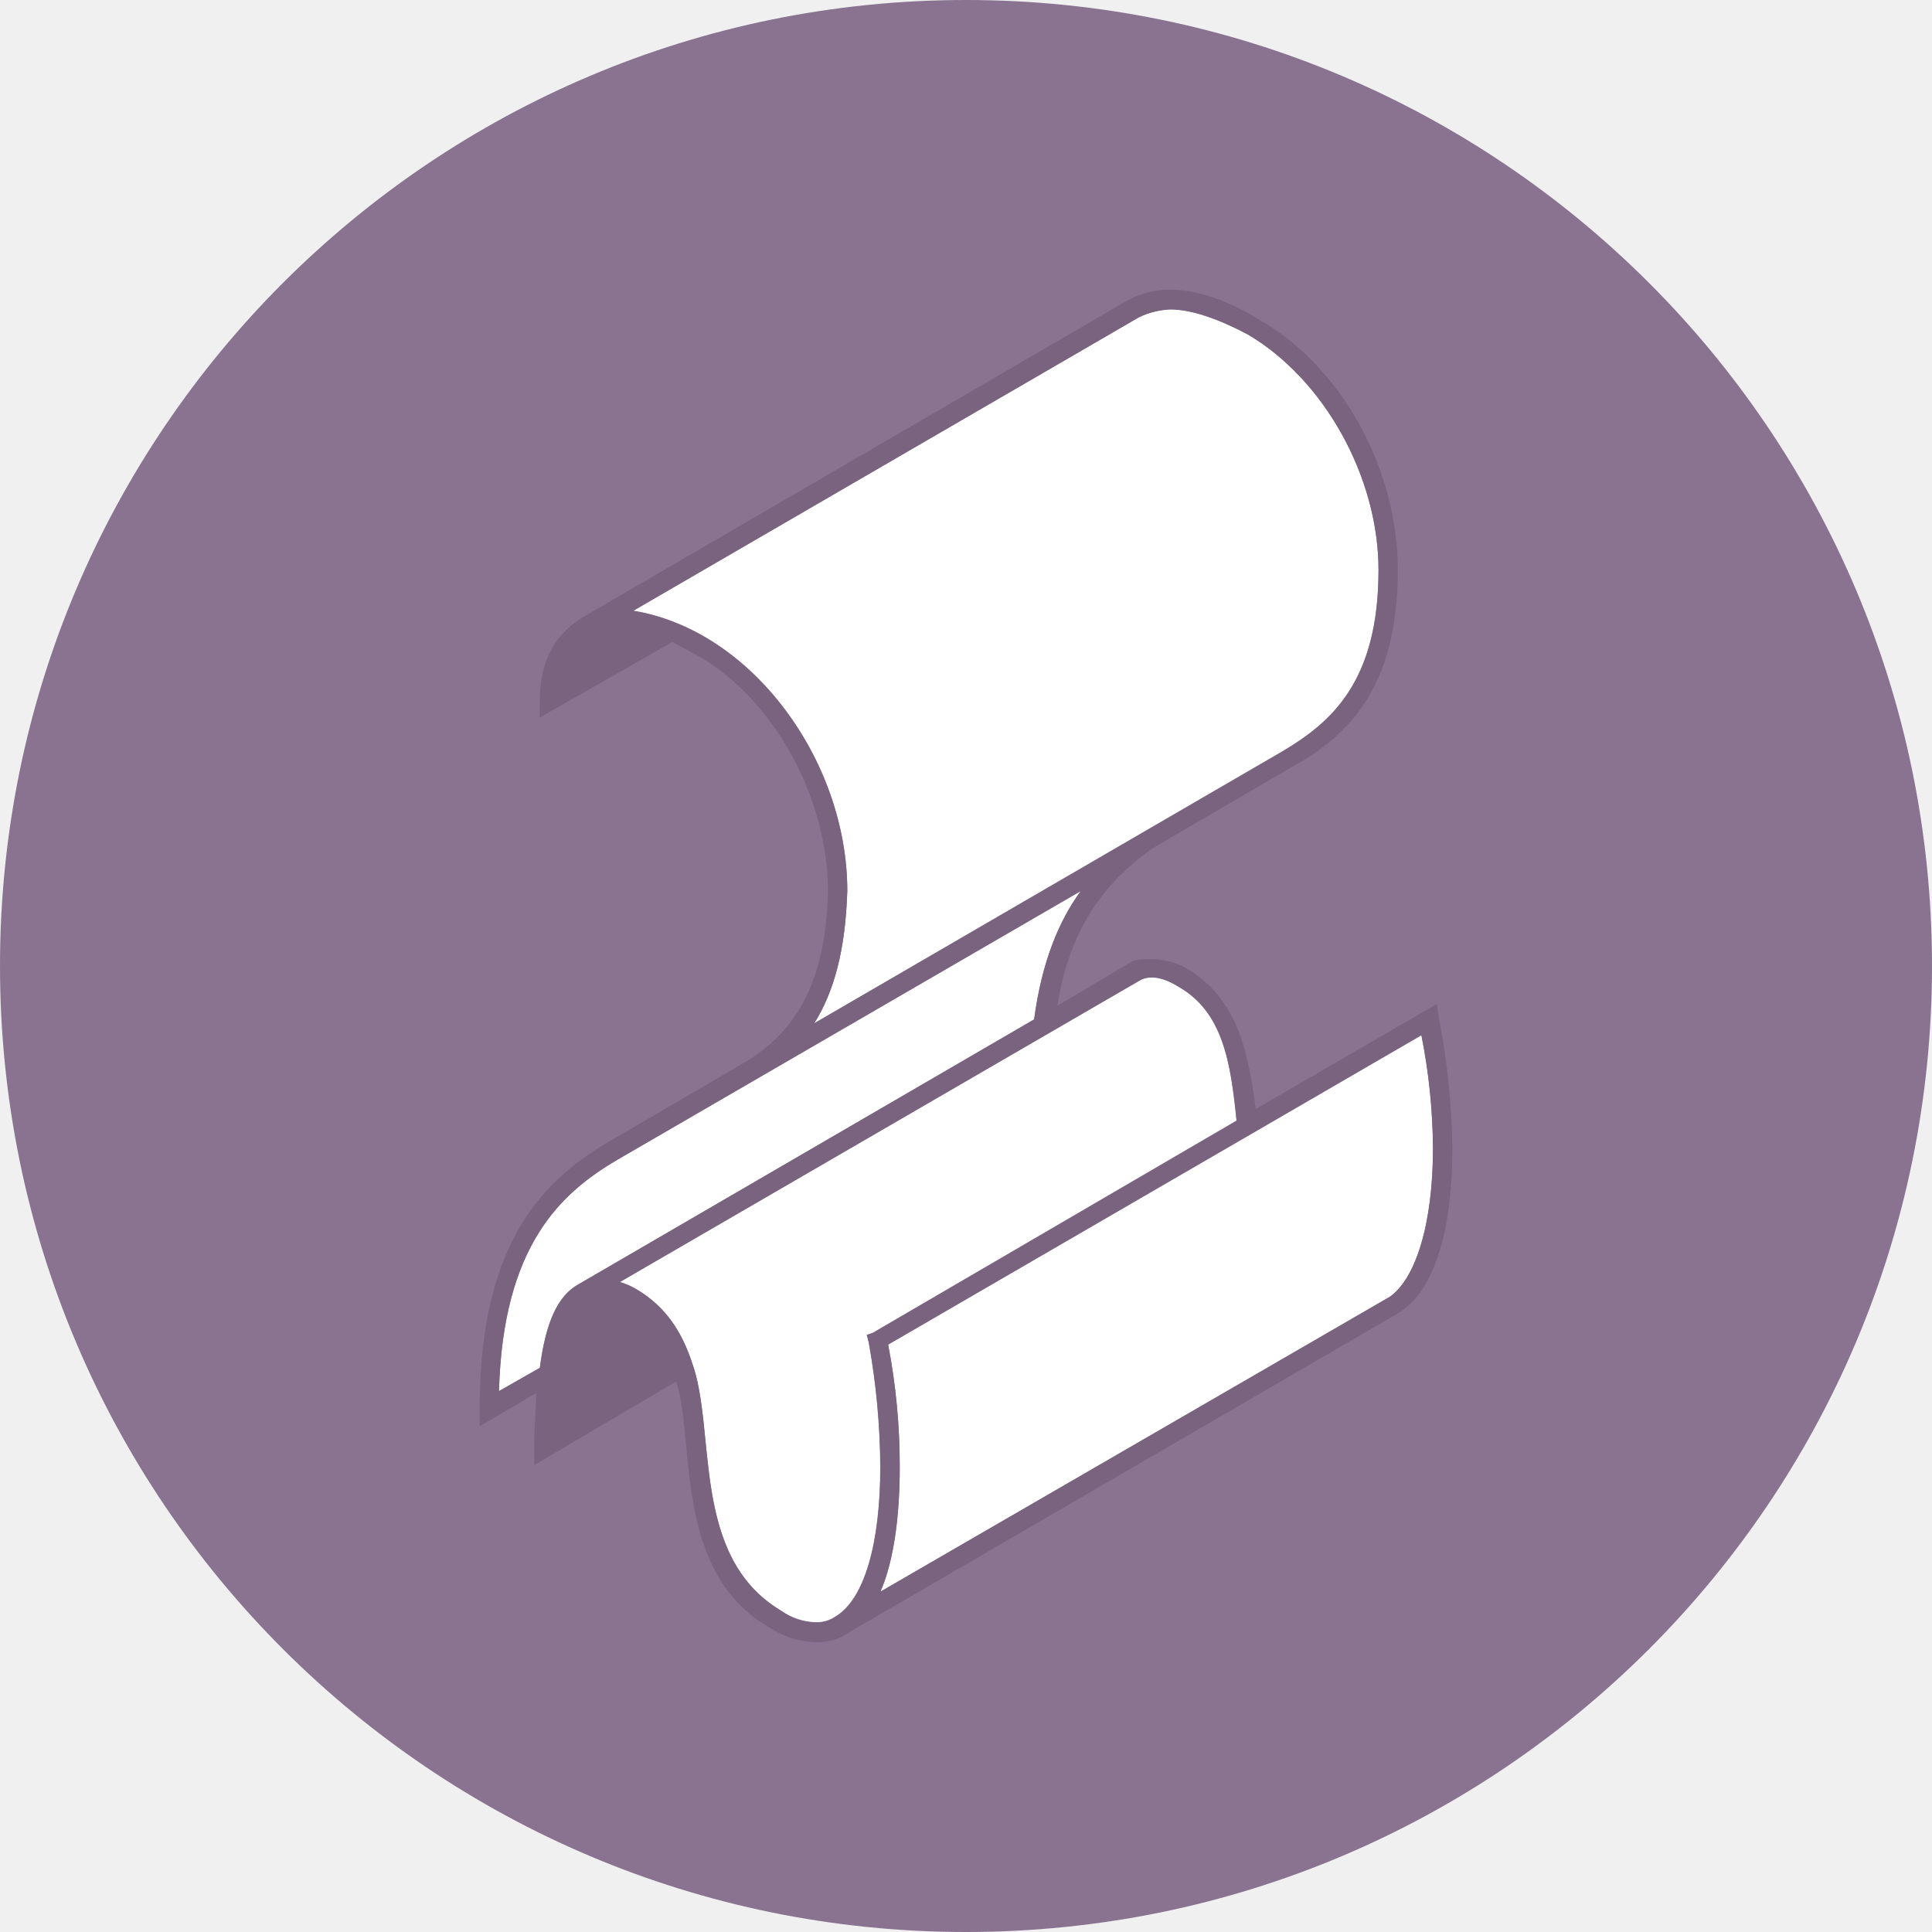
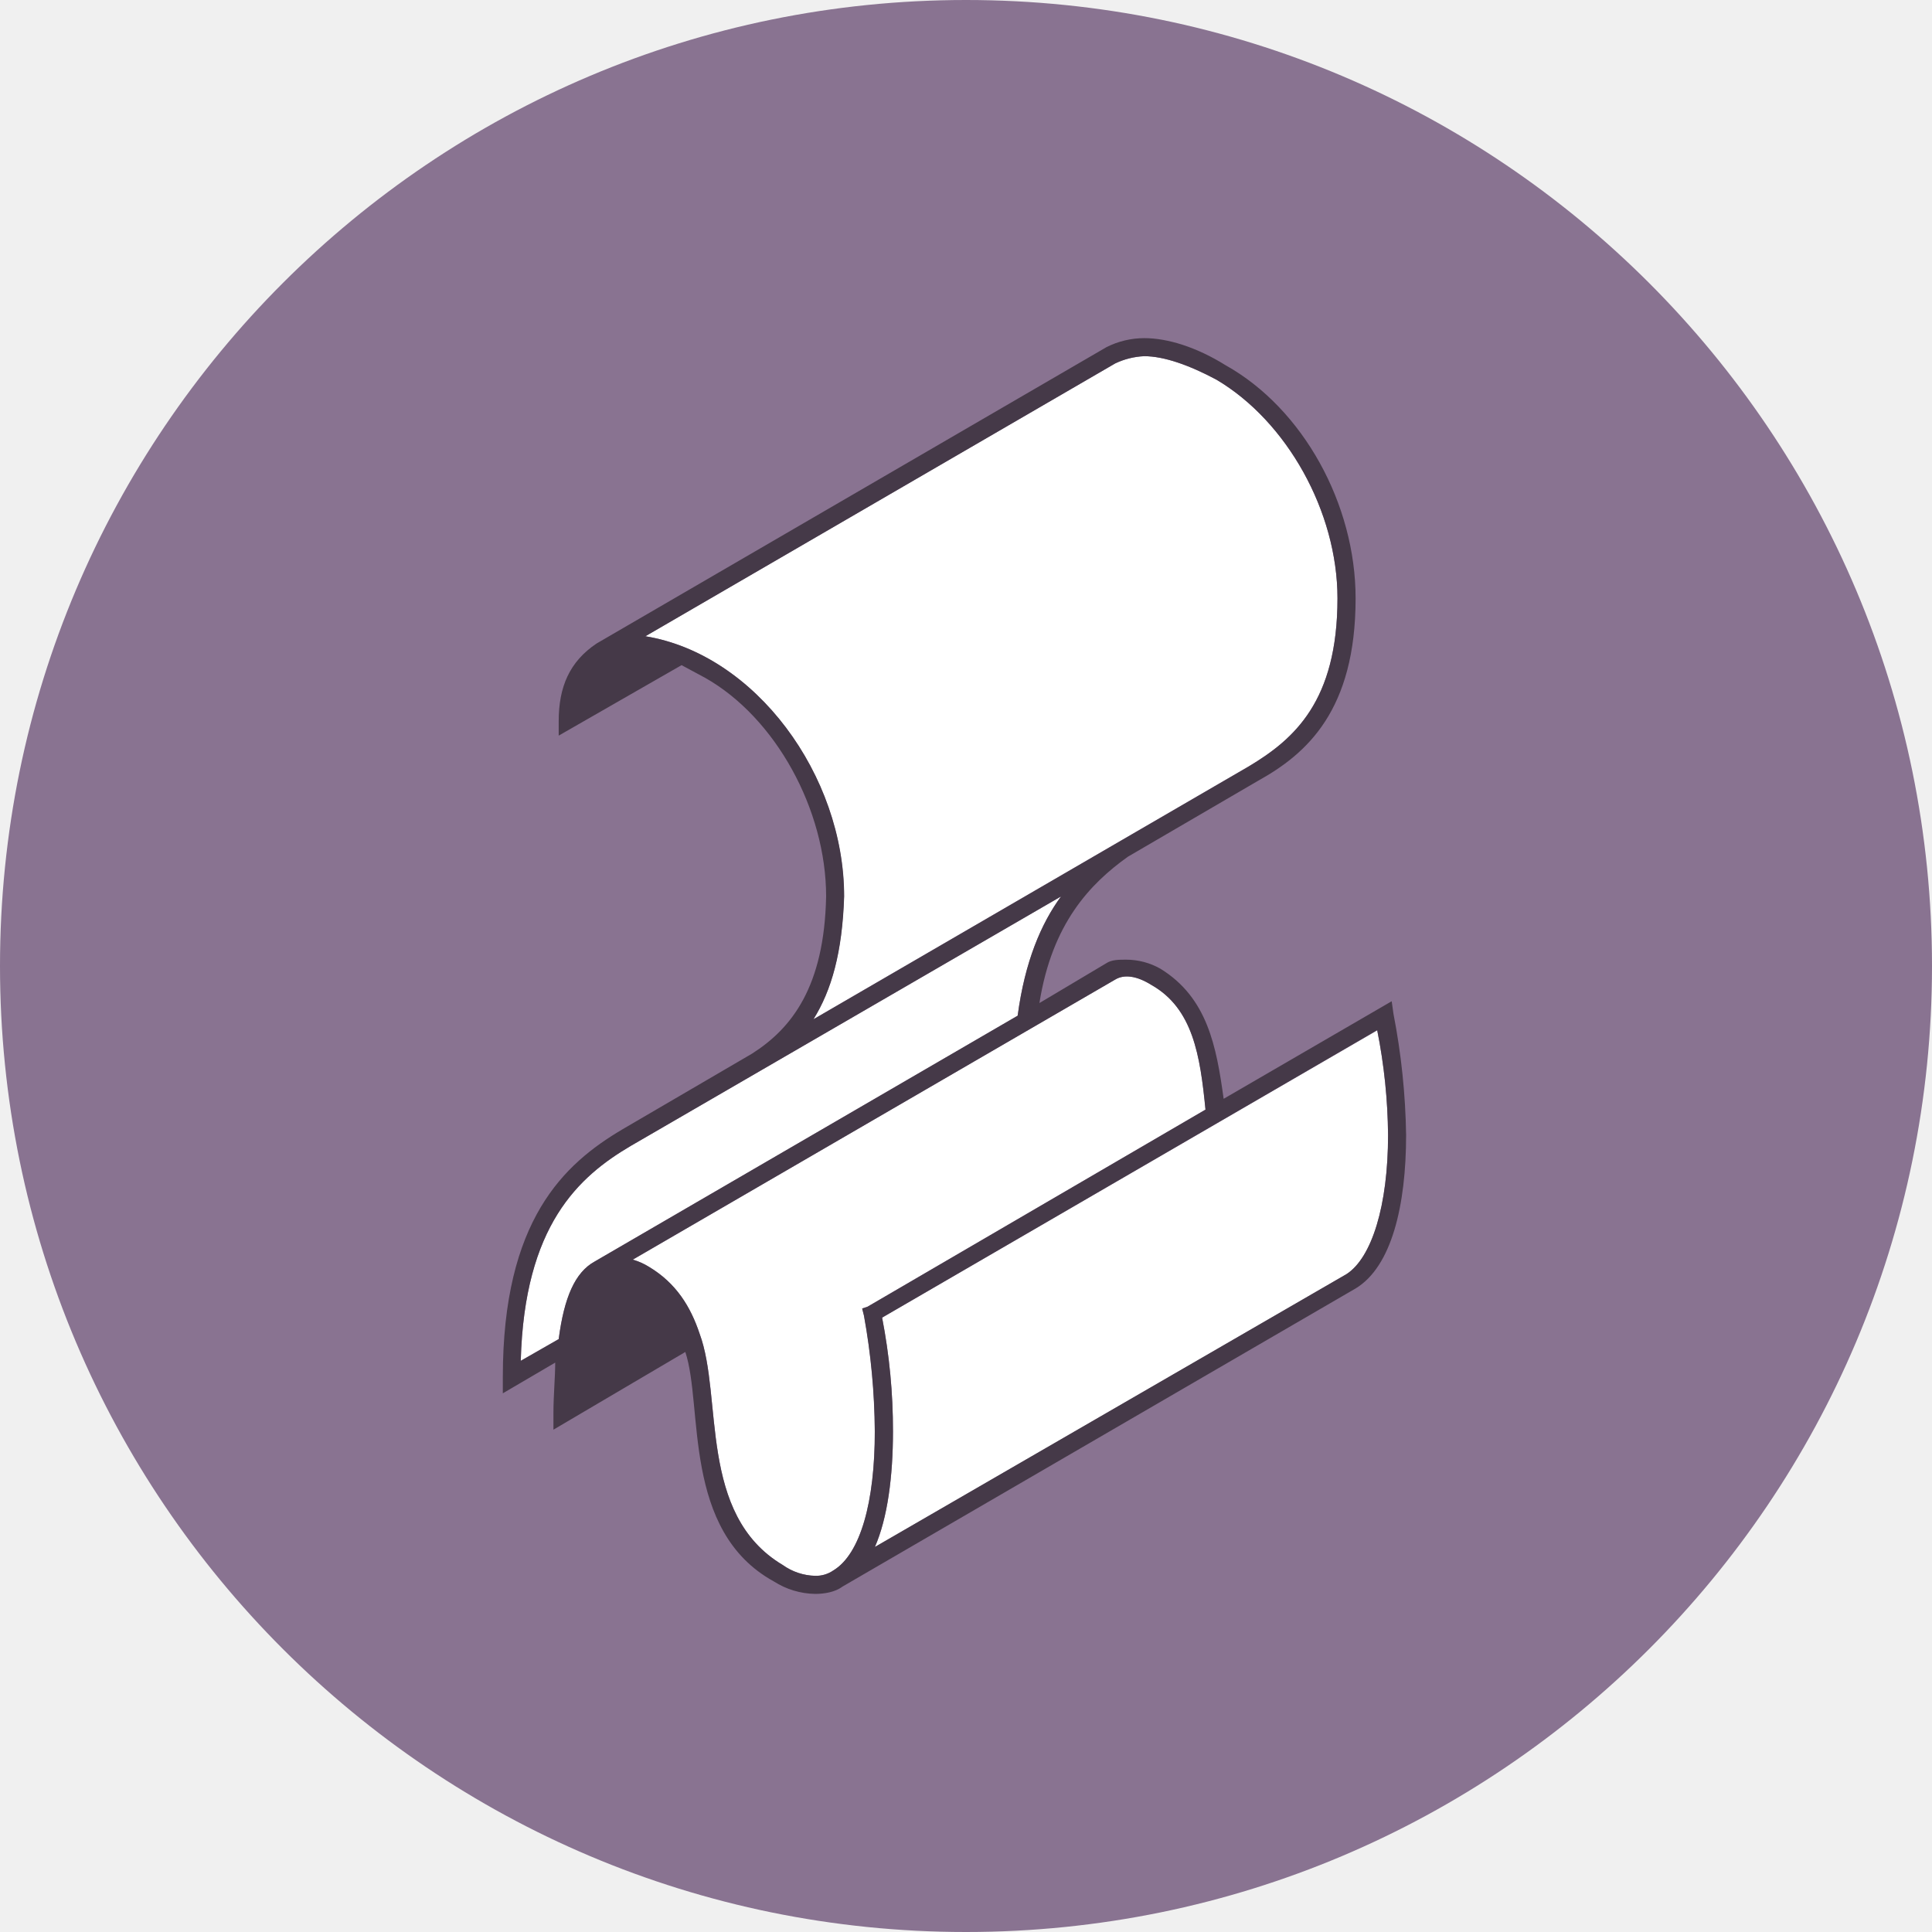
<svg xmlns="http://www.w3.org/2000/svg" viewBox="0 0 500 500">
-   <circle fill="#897391" cx="250" cy="250" r="250" />
-   <path fill="#FFF" d="M149.78,332.34l117.85-68.49c2-15.11,6.54-25.68,12.08-33.24l-119.85,69.5c-14.61,8.56-29.72,22.16-30.72,59.93L139.71,354C141.22,342.41,144.24,335.36,149.78,332.34Z" />
-   <path fill="#FFF" d="M356.76,147.52c0-24.17-14.1-49.35-33.74-60.94-7.55-4-14.6-6.54-20.14-6.54a21.09,21.09,0,0,0-8.06,2l-130.94,76c30.72,5,55.4,38.78,55.4,72.52-.5,15.61-3.52,26.19-8.56,34.25l121.37-70.51C344.68,186.8,356.76,176.22,356.76,147.52Z" />
-   <path fill="#FFF" d="M145.25,177.23l22.16-13.09a39,39,0,0,0-7-1C150.79,163.13,146.26,168.67,145.25,177.23Z" />
-   <path fill="#FFF" d="M224.82,347.45l-.5-2,1.51-.5L320,290c-1.51-15.11-3.53-28.21-15.11-34.75-4-2.52-7.55-3-10.07-1.51l-134.46,78a18,18,0,0,1,4.53,2c7.56,4.53,11.58,11.08,14.1,18.63,6.55,17.63-.5,50.36,23.17,64.46a16.19,16.19,0,0,0,9.06,3,8.49,8.49,0,0,0,5-1.51c7.55-4.53,11.58-19.13,11.58-38.77A187.73,187.73,0,0,0,224.82,347.45Z" />
-   <path fill="#FFF" d="M229.86,348a165.62,165.62,0,0,1,3,31.73c0,12.59-1.51,24.17-5,32.23l131.44-76.05c7.05-4.53,11.58-19.13,11.58-38.77a155,155,0,0,0-3-29.21Z" />
-   <path fill="#79637e" d="M372.37,263.35l-.5-3.53L325,287c-2-14.6-4.54-28.2-17.63-36.25a19.33,19.33,0,0,0-9.57-2.52c-2,0-4,0-5.54,1l-18.63,11.08c3.52-22.15,14.1-33.23,24.68-40.79l36.25-21.15c13.6-7.55,27.2-19.64,27.2-50.86,0-26.19-14.61-52.88-36.26-65-8.06-5-16.12-7.55-22.66-7.55a23.43,23.43,0,0,0-10.58,2.52l-142,82.59c-7.56,5-10.58,12.08-10.58,21.65v4L174,166.15l6.54,3.53c19.64,11.08,33.74,36.76,33.74,60.93-.5,25.18-9.56,36.76-20.64,43.81l-36.26,21.16c-16.12,9.56-33.24,25.18-33.24,69v4.53l14.61-8.56c0,4-.51,9.06-.51,14.1v4.53L175,357.52c5,15.11-1,49.85,24.68,64A21.9,21.9,0,0,0,211.22,425c2.52,0,5.54-.5,7.56-2l143-83.1c10.07-6,14.1-23.16,14.1-42.8A191.22,191.22,0,0,0,372.37,263.35ZM219.28,230.61c0-33.74-24.68-67.48-55.4-72.52l130.94-76a21.09,21.09,0,0,1,8.06-2c5.54,0,12.59,2.51,20.14,6.54,19.64,11.59,33.74,36.77,33.74,60.94,0,28.7-12.08,39.28-24.67,46.83L210.72,264.86C215.76,256.8,218.78,246.22,219.28,230.61ZM129.14,360c1-37.77,16.11-51.37,30.72-59.93l119.85-69.5c-5.54,7.56-10.07,18.13-12.08,33.24L149.78,332.34c-5.54,3-8.56,10.07-10.07,21.65Zm87.12,58.41a8.49,8.49,0,0,1-5,1.51,16.19,16.19,0,0,1-9.06-3c-23.67-14.1-16.62-46.83-23.17-64.46-2.52-7.55-6.54-14.1-14.1-18.63a18,18,0,0,0-4.53-2l134.46-78c2.52-1.51,6-1,10.07,1.51,11.58,6.54,13.6,19.64,15.11,34.75l-94.17,54.89-1.51.5.5,2a187.73,187.73,0,0,1,3,32.23C227.84,399.32,223.81,413.92,216.26,418.45Zm143-82.59L227.84,411.91c3.53-8.06,5-19.64,5-32.23a165.62,165.62,0,0,0-3-31.73l138-80.07a155,155,0,0,1,3,29.21C370.86,316.73,366.33,331.33,359.28,335.86Z" />
+   <circle cx="250" cy="250" r="250" fill="#897391" />
+   <path d="M153.94,326.46l109.43-63.6c1.87-14,6.08-23.85,11.22-30.86l-111.3,64.53c-13.56,8-27.58,20.57-28.52,55.65l9.82-5.62C146,335.81,148.8,329.26,153.94,326.46Z" fill="#fff" />
+   <path d="M346.14,154.84c0-22.45-13.1-45.83-31.33-56.58-7-3.75-13.57-6.08-18.71-6.08a19.5,19.5,0,0,0-7.48,1.87L167,164.66c28.52,4.67,51.43,36,51.43,67.34-.46,14.49-3.27,24.31-7.94,31.79l112.69-65.46C334.91,191.31,346.14,181.49,346.14,154.84Z" fill="#fff" />
+   <path d="M149.73,182.43l20.58-12.16a36.57,36.57,0,0,0-6.55-.94C154.88,169.33,150.67,174.48,149.73,182.43Z" fill="#fff" />
+   <path d="M223.62,340.49l-.47-1.87,1.4-.47,87.45-51c-1.4-14-3.27-26.19-14-32.27-3.74-2.34-7-2.81-9.35-1.4L163.76,326a16.38,16.38,0,0,1,4.21,1.87c7,4.21,10.76,10.29,13.09,17.3,6.08,16.37-.46,46.76,21.52,59.86a15.06,15.06,0,0,0,8.41,2.8,7.87,7.87,0,0,0,4.68-1.4c7-4.21,10.75-17.77,10.75-36A173.91,173.91,0,0,0,223.62,340.49Z" fill="#fff" />
+   <path d="M228.29,341a152.78,152.78,0,0,1,2.81,29.46c0,11.69-1.4,22.45-4.68,29.93l122.05-70.61c6.55-4.21,10.76-17.77,10.76-36a144.56,144.56,0,0,0-2.81-27.12Z" fill="#fff" />
+   <path d="M360.63,262.39l-.46-3.27-43.49,25.25c-1.87-13.56-4.21-26.19-16.37-33.67a18,18,0,0,0-8.89-2.34c-1.87,0-3.74,0-5.14.94L269,259.59c3.27-20.58,13.09-30.87,22.91-37.88l33.67-19.64c12.63-7,25.25-18.24,25.25-47.23,0-24.32-13.56-49.1-33.67-60.33-7.48-4.67-15-7-21-7a21.79,21.79,0,0,0-9.82,2.34L154.41,166.53c-7,4.68-9.82,11.22-9.82,20.11v3.74l31.8-18.24,6.08,3.27C200.71,185.7,213.8,209.55,213.8,232c-.47,23.38-8.89,34.13-19.17,40.68L161,292.32c-15,8.89-30.87,23.38-30.87,64.06v4.21l13.56-7.95c0,3.74-.46,8.42-.46,13.1V370l34.13-20.11c4.68,14-.93,46.29,22.92,59.39A20.4,20.4,0,0,0,211,412.5c2.34,0,5.15-.47,7-1.87l132.8-77.16c9.36-5.61,13.1-21.51,13.1-39.75A178.3,178.3,0,0,0,360.63,262.39ZM218.47,232c0-31.33-22.91-62.67-51.43-67.34L288.62,94.05a19.5,19.5,0,0,1,7.48-1.87c5.14,0,11.69,2.33,18.71,6.08C333,109,346.14,132.39,346.14,154.84c0,26.65-11.23,36.47-22.92,43.49L210.53,263.79C215.2,256.31,218,246.49,218.47,232Zm-83.7,120.18c.94-35.08,15-47.7,28.52-55.65L274.59,232c-5.14,7-9.35,16.83-11.22,30.86l-109.43,63.6c-5.14,2.8-7.95,9.35-9.35,20.1Zm80.9,54.24a7.87,7.87,0,0,1-4.68,1.4,15.06,15.06,0,0,1-8.41-2.8c-22-13.1-15.44-43.49-21.52-59.86-2.33-7-6.07-13.09-13.09-17.3a16.38,16.38,0,0,0-4.21-1.87l124.86-72.48c2.34-1.41,5.61-.94,9.35,1.4,10.76,6.08,12.63,18.24,14,32.27l-87.45,51-1.4.47.47,1.87a173.91,173.91,0,0,1,2.8,29.92C226.42,388.65,222.68,402.21,215.67,406.42Zm132.8-76.69L226.42,400.34c3.28-7.48,4.68-18.24,4.68-29.93A152.78,152.78,0,0,0,228.29,341L356.42,266.6a144.56,144.56,0,0,1,2.81,27.12C359.23,312,355,325.52,348.47,329.73Z" fill="#453948" />
</svg>
